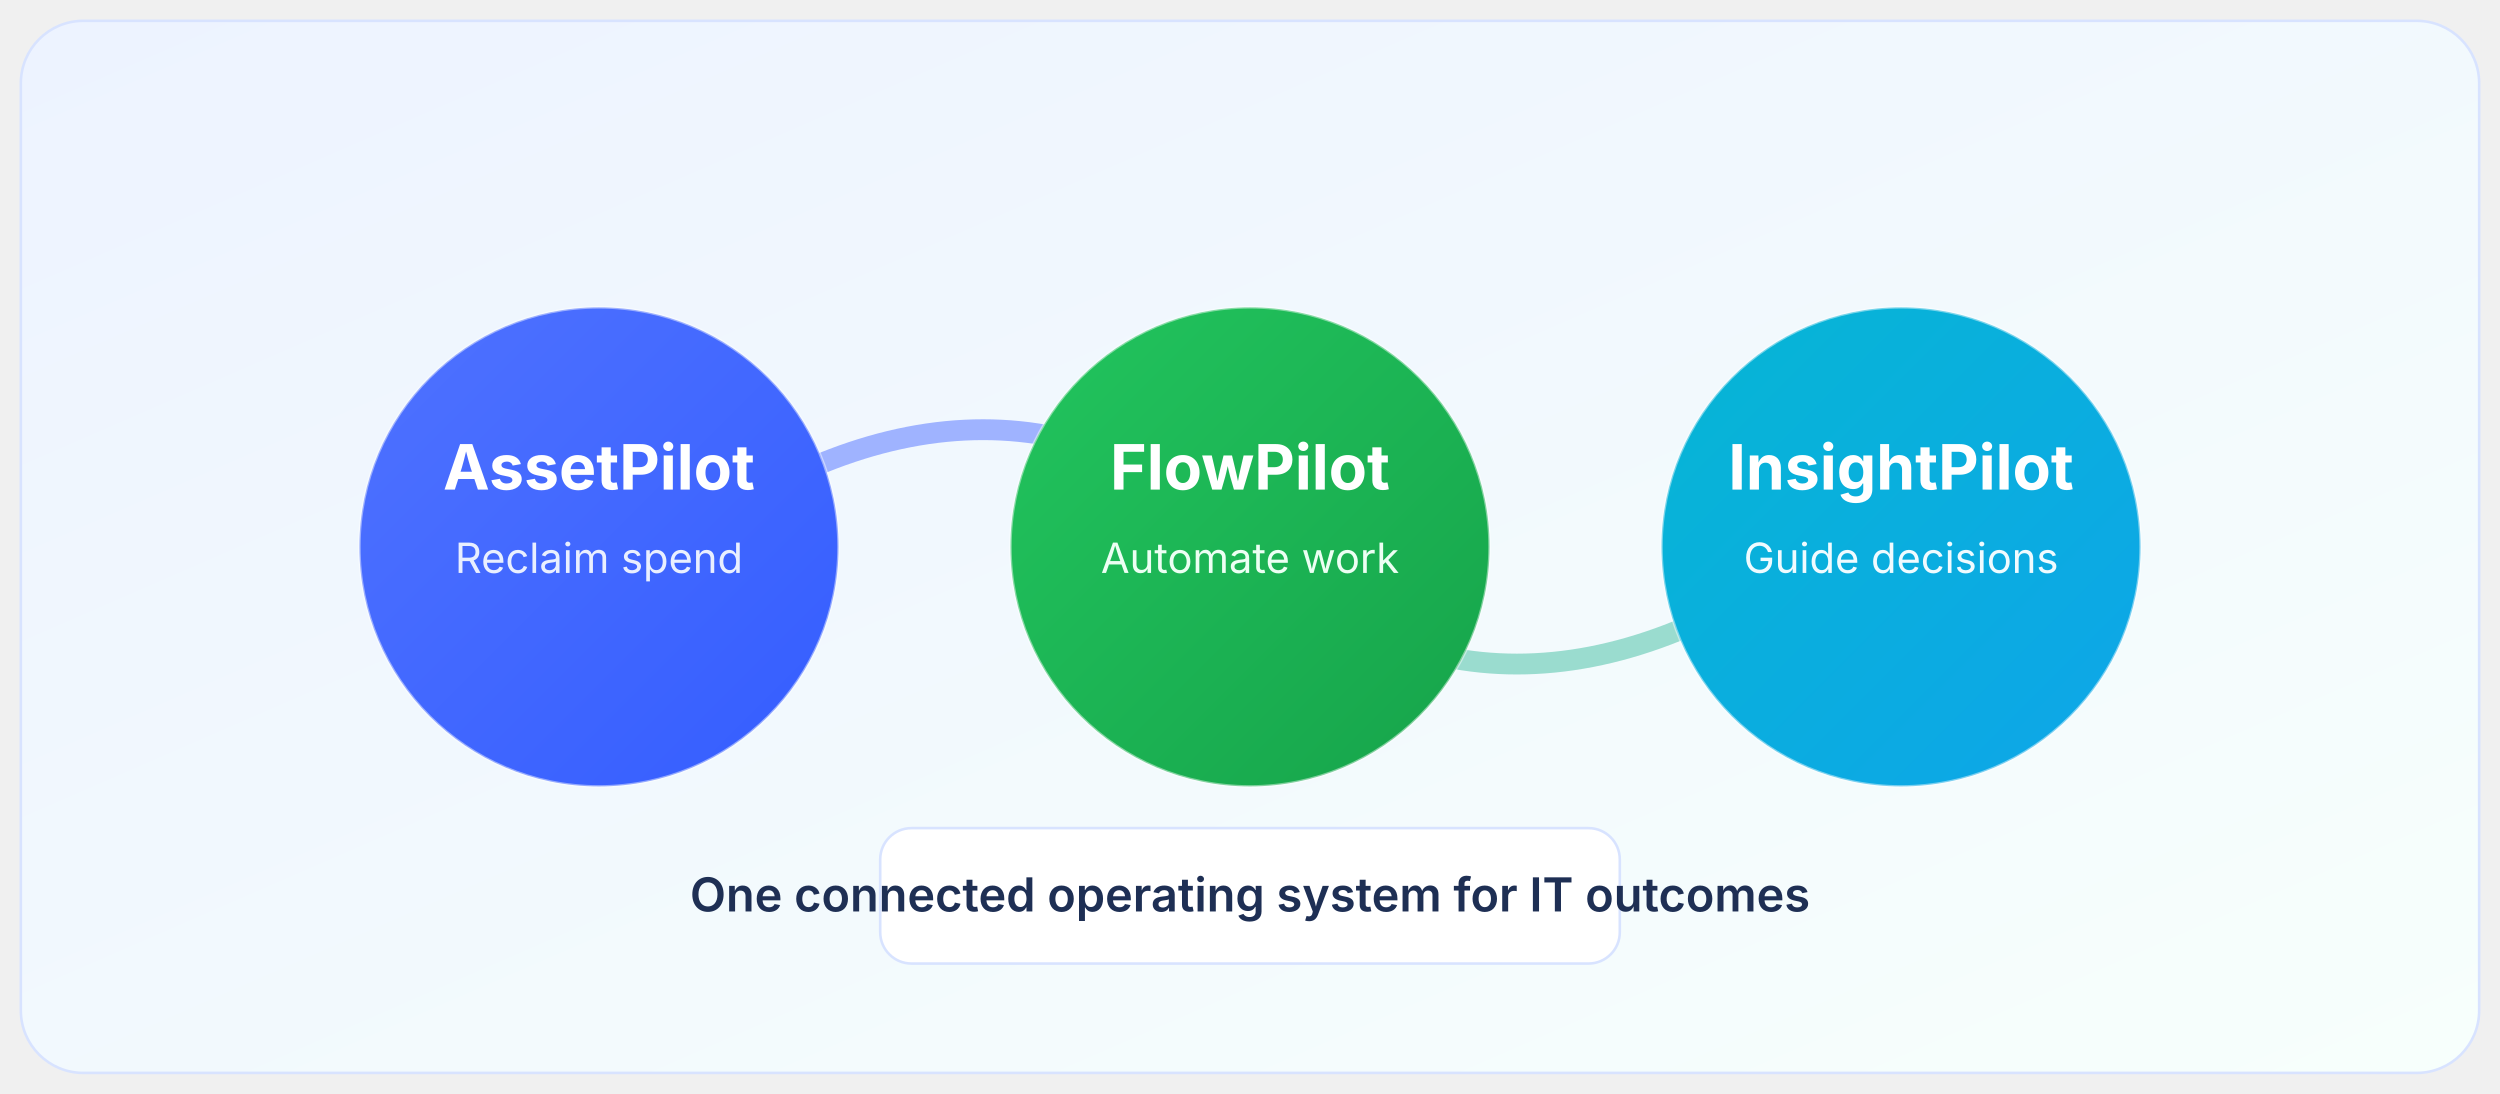
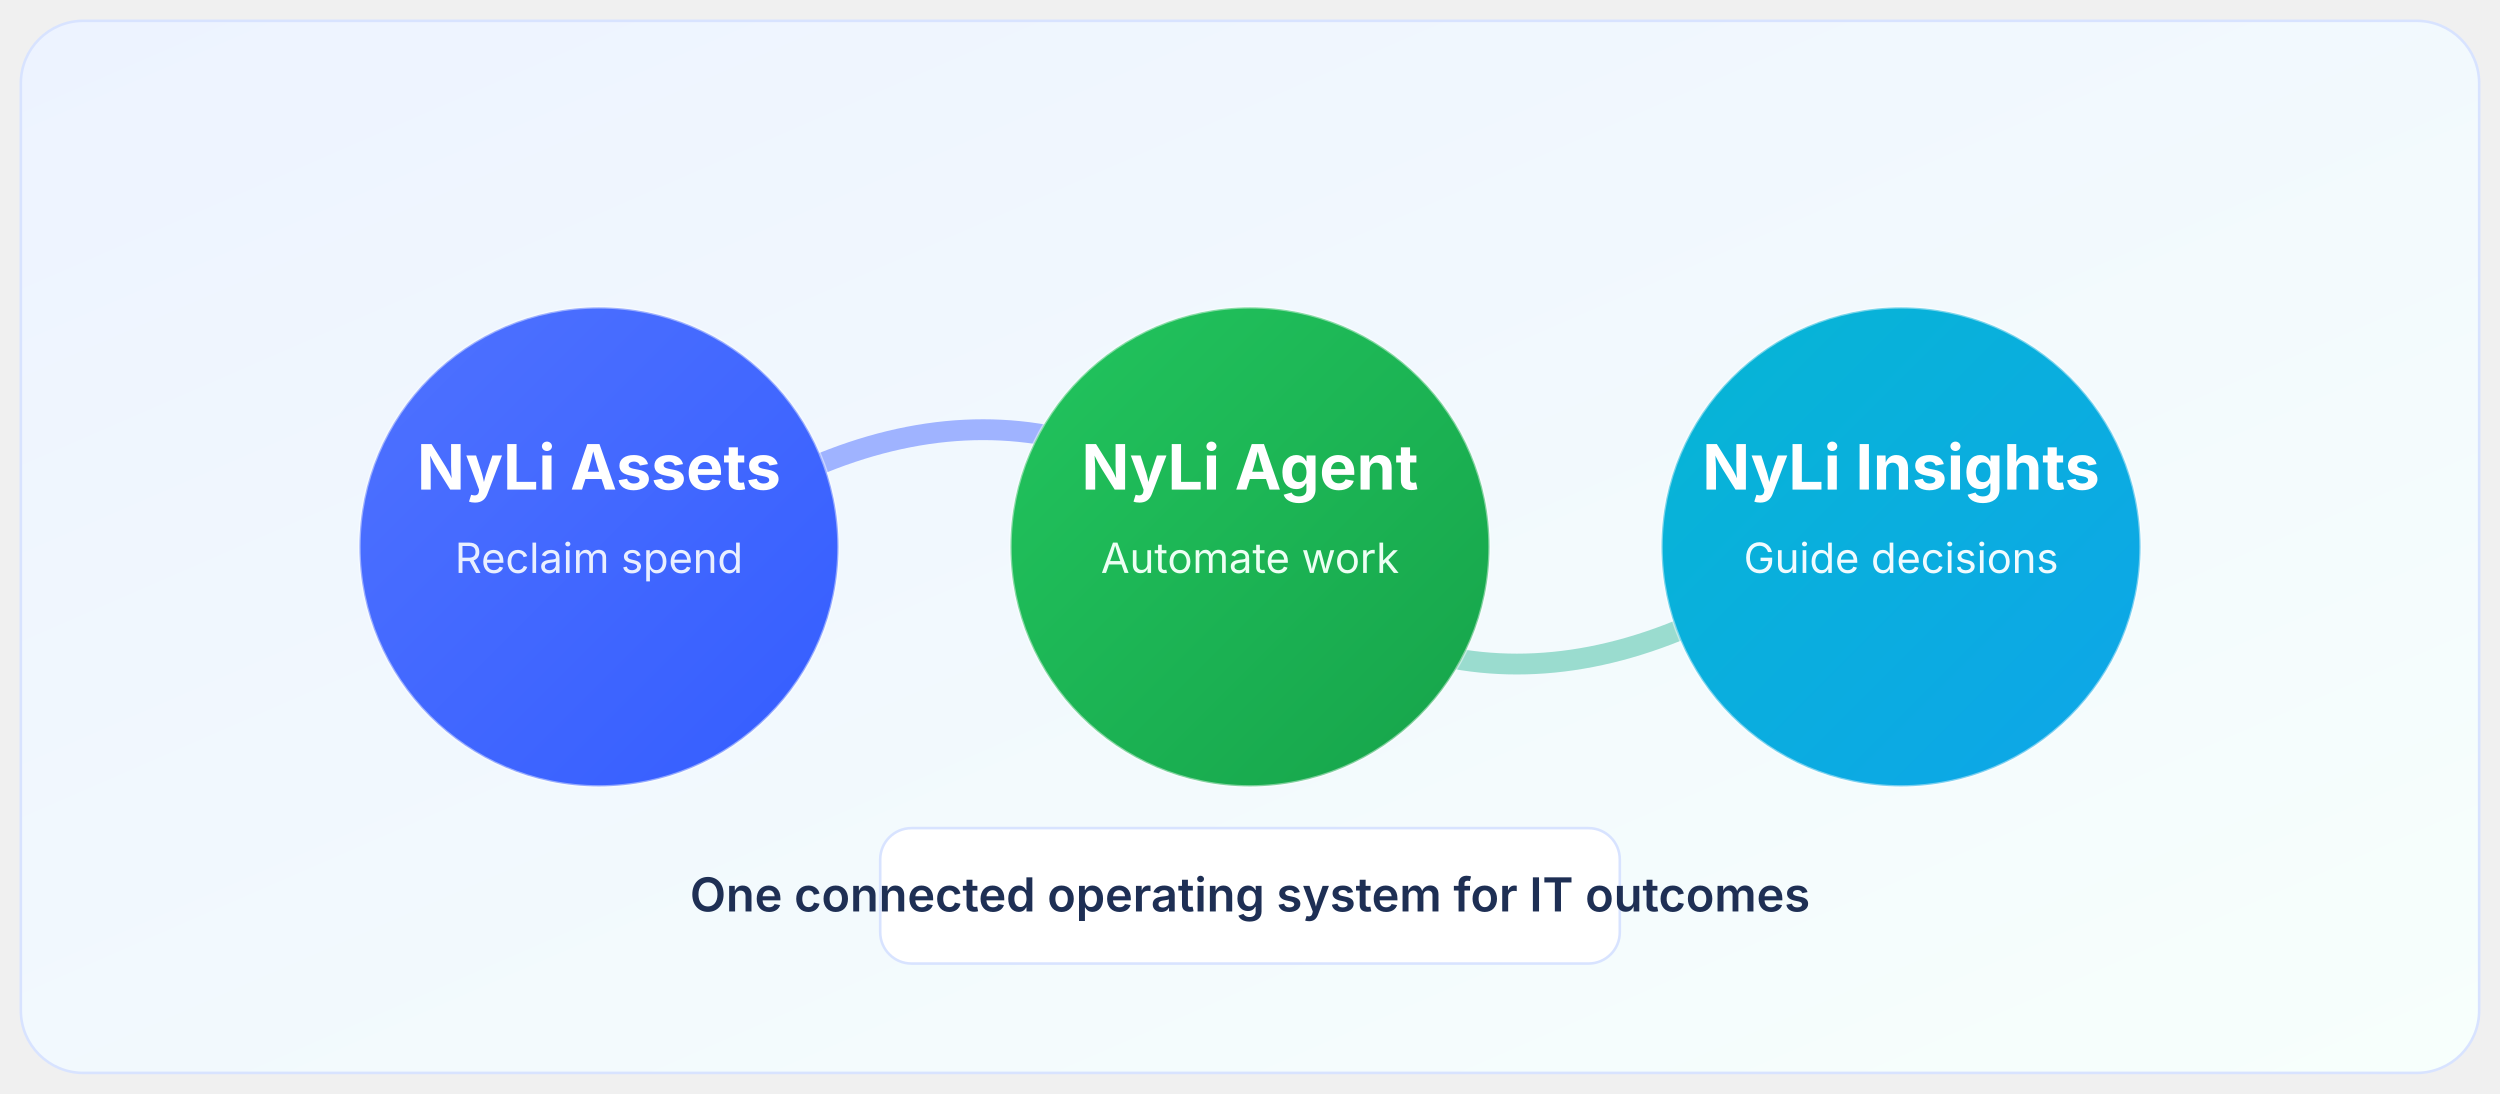
<svg xmlns="http://www.w3.org/2000/svg" viewBox="0 0 960 420" role="img" aria-labelledby="title desc">
  <defs>
    <linearGradient id="bg" x1="0" y1="0" x2="1" y2="1">
      <stop offset="0%" stop-color="#edf3ff" />
      <stop offset="100%" stop-color="#f7fffc" />
    </linearGradient>
    <linearGradient id="asset" x1="0" y1="0" x2="1" y2="1">
      <stop offset="0%" stop-color="#4f72ff" />
      <stop offset="100%" stop-color="#345dff" />
    </linearGradient>
    <linearGradient id="flow" x1="0" y1="0" x2="1" y2="1">
      <stop offset="0%" stop-color="#22c55e" />
      <stop offset="100%" stop-color="#16a34a" />
    </linearGradient>
    <linearGradient id="insight" x1="0" y1="0" x2="1" y2="1">
      <stop offset="0%" stop-color="#06b6d4" />
      <stop offset="100%" stop-color="#0ea5e9" />
    </linearGradient>
  </defs>
  <rect x="8" y="8" width="944" height="404" rx="24" fill="url(#bg)" stroke="#d8e3ff" />
  <path d="M260 210 C340 150, 420 150, 480 210" fill="none" stroke="#9fb3ff" stroke-width="8" stroke-linecap="round" />
  <path d="M480 210 C540 270, 620 270, 700 210" fill="none" stroke="#9adccf" stroke-width="8" stroke-linecap="round" />
  <circle cx="230" cy="210" r="92" fill="url(#asset)" />
  <circle cx="230" cy="210" r="92" fill="none" stroke="#ffffff" stroke-opacity="0.45" />
-   <text x="230" y="188" text-anchor="middle" fill="#ffffff" font-size="24" font-family="Inter, ui-sans-serif, system-ui, -apple-system, Segoe UI, Roboto, Arial, sans-serif" font-weight="700">AssetPilot</text>
+   <text x="230" y="188" text-anchor="middle" fill="#ffffff" font-size="24" font-family="Inter, ui-sans-serif, system-ui, -apple-system, Segoe UI, Roboto, Arial, sans-serif" font-weight="700">NyLi Assets</text>
  <text x="230" y="220" text-anchor="middle" fill="#e9efff" font-size="16" font-family="Inter, ui-sans-serif, system-ui, -apple-system, Segoe UI, Roboto, Arial, sans-serif">Reclaim spend</text>
  <circle cx="480" cy="210" r="92" fill="url(#flow)" />
  <circle cx="480" cy="210" r="92" fill="none" stroke="#ffffff" stroke-opacity="0.45" />
-   <text x="480" y="188" text-anchor="middle" fill="#ffffff" font-size="24" font-family="Inter, ui-sans-serif, system-ui, -apple-system, Segoe UI, Roboto, Arial, sans-serif" font-weight="700">FlowPilot</text>
+   <text x="480" y="188" text-anchor="middle" fill="#ffffff" font-size="24" font-family="Inter, ui-sans-serif, system-ui, -apple-system, Segoe UI, Roboto, Arial, sans-serif" font-weight="700">NyLi Agent</text>
  <text x="480" y="220" text-anchor="middle" fill="#ecfff3" font-size="16" font-family="Inter, ui-sans-serif, system-ui, -apple-system, Segoe UI, Roboto, Arial, sans-serif">Automate work</text>
  <circle cx="730" cy="210" r="92" fill="url(#insight)" />
  <circle cx="730" cy="210" r="92" fill="none" stroke="#ffffff" stroke-opacity="0.45" />
-   <text x="730" y="188" text-anchor="middle" fill="#ffffff" font-size="24" font-family="Inter, ui-sans-serif, system-ui, -apple-system, Segoe UI, Roboto, Arial, sans-serif" font-weight="700">InsightPilot</text>
+   <text x="730" y="188" text-anchor="middle" fill="#ffffff" font-size="24" font-family="Inter, ui-sans-serif, system-ui, -apple-system, Segoe UI, Roboto, Arial, sans-serif" font-weight="700">NyLi Insights</text>
  <text x="730" y="220" text-anchor="middle" fill="#effbff" font-size="16" font-family="Inter, ui-sans-serif, system-ui, -apple-system, Segoe UI, Roboto, Arial, sans-serif">Guide decisions</text>
  <rect x="338" y="318" width="284" height="52" rx="12" fill="#ffffff" stroke="#d8e3ff" />
  <text x="480" y="350" text-anchor="middle" fill="#1e2f54" font-size="18" font-family="Inter, ui-sans-serif, system-ui, -apple-system, Segoe UI, Roboto, Arial, sans-serif" font-weight="600">One connected operating system for IT outcomes</text>
</svg>
